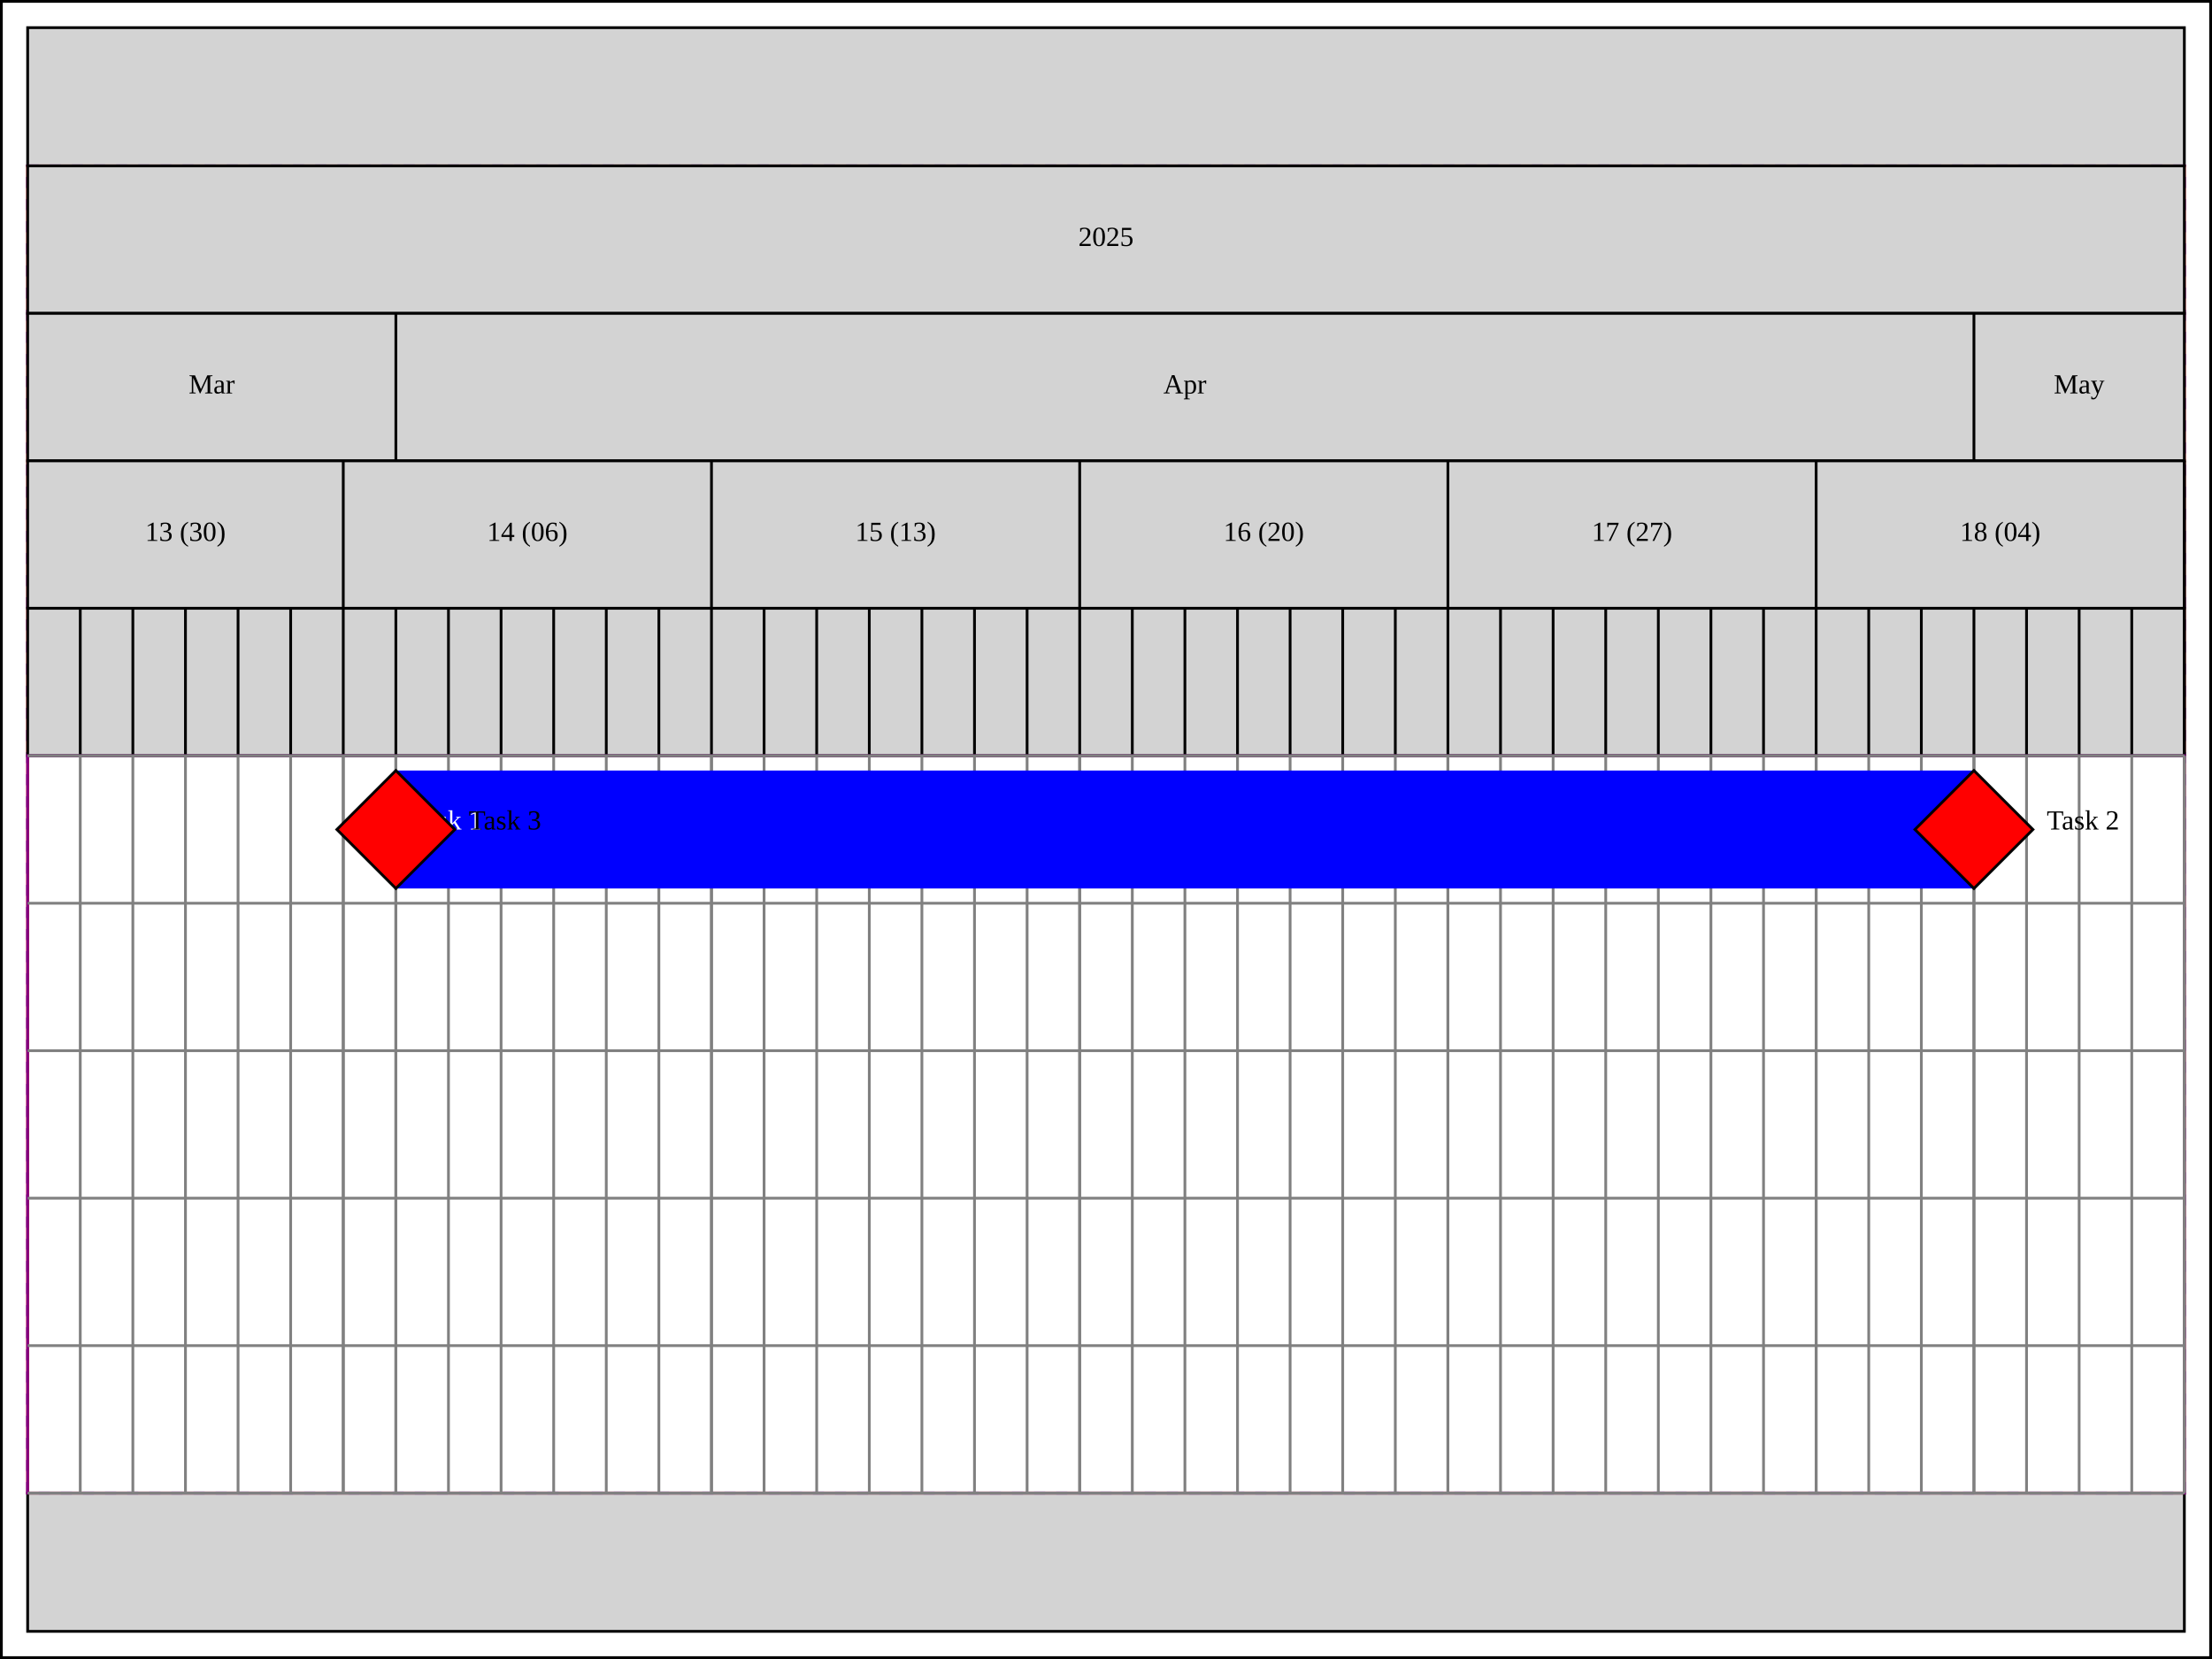
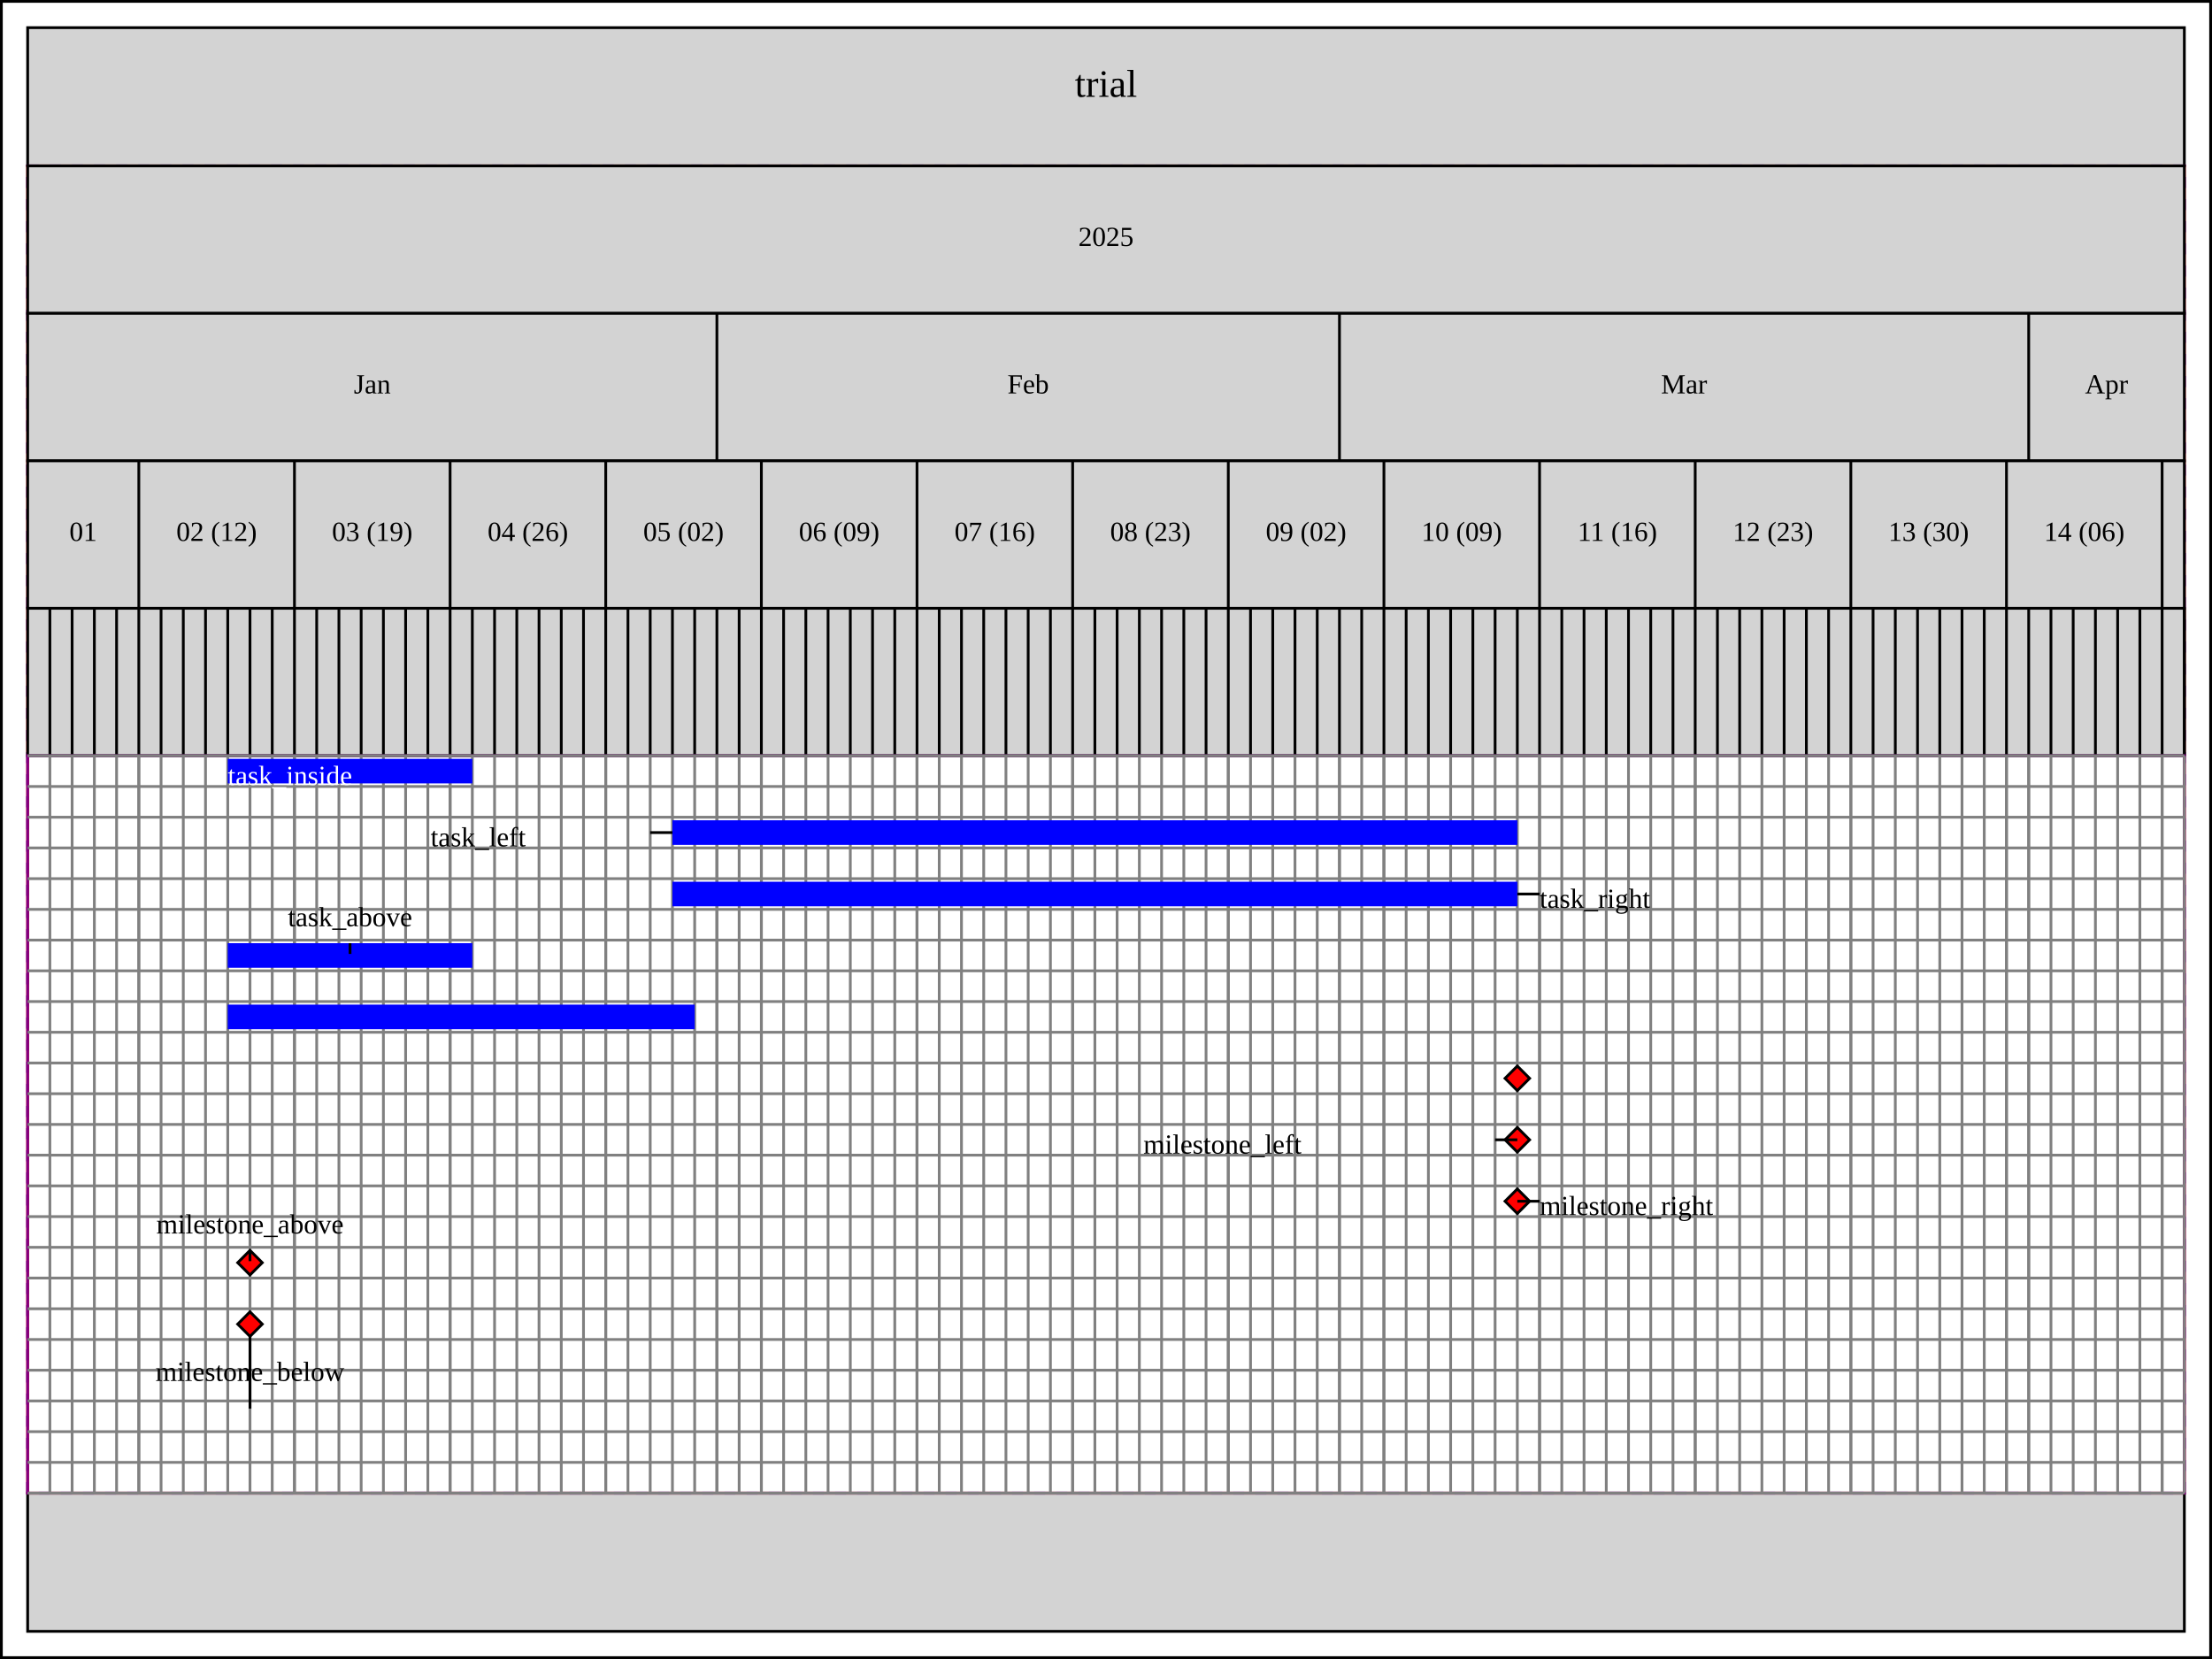
<svg xmlns="http://www.w3.org/2000/svg" baseProfile="full" height="600.0" version="1.1" width="800.0">
  <defs />
  <rect fill="white" height="600.0" stroke="black" stroke-width="2" width="800.0" x="0" y="0" />
  <rect fill="lightgray" height="50.0" stroke="black" stroke-width="1" width="780.0" x="10.0" y="10.0" />
+   <text font-size="14" text-anchor="middle" x="400.0" y="35.0">trial</text>
  <rect fill="lightgray" height="50.0" stroke="black" stroke-width="1" width="780.0" x="10.0" y="540.0" />
  <rect fill="none" height="480.0" stroke="blue" stroke-dasharray="4" stroke-width="1" width="780.0" x="10.0" y="60.0" />
  <rect fill="none" height="480.0" stroke="red" stroke-width="1" width="780.0" x="10.0" y="60.0" />
  <rect fill="lightgrey" height="53.333" stroke="black" stroke-width="1" width="780.0" x="10.0" y="60.0" />
  <text dominant-baseline="middle" font-size="10" text-anchor="middle" x="400.0" y="86.667">2025</text>
  <rect fill="lightgrey" height="53.333" stroke="black" stroke-width="1" width="780.0" x="10.0" y="113.333" />
-   <line stroke="black" stroke-width="1" x1="143.171" x2="143.171" y1="113.333" y2="166.667" />
-   <text dominant-baseline="middle" font-size="10" text-anchor="middle" x="76.585" y="140.0">Mar</text>
-   <line stroke="black" stroke-width="1" x1="713.902" x2="713.902" y1="113.333" y2="166.667" />
-   <text dominant-baseline="middle" font-size="10" text-anchor="middle" x="428.537" y="140.0">Apr</text>
-   <text dominant-baseline="middle" font-size="10" text-anchor="middle" x="751.951" y="140.0">May</text>
+   <line stroke="black" stroke-width="1" x1="259.278" x2="259.278" y1="113.333" y2="166.667" />
+   <text dominant-baseline="middle" font-size="10" text-anchor="middle" x="134.639" y="140.0">Jan</text>
+   <line stroke="black" stroke-width="1" x1="484.433" x2="484.433" y1="113.333" y2="166.667" />
+   <text dominant-baseline="middle" font-size="10" text-anchor="middle" x="371.856" y="140.0">Feb</text>
+   <line stroke="black" stroke-width="1" x1="733.711" x2="733.711" y1="113.333" y2="166.667" />
+   <text dominant-baseline="middle" font-size="10" text-anchor="middle" x="609.072" y="140.0">Mar</text>
+   <text dominant-baseline="middle" font-size="10" text-anchor="middle" x="761.856" y="140.0">Apr</text>
  <rect fill="lightgrey" height="53.333" stroke="black" stroke-width="1" width="780.0" x="10.0" y="166.667" />
-   <line stroke="black" stroke-width="1" x1="124.146" x2="124.146" y1="166.667" y2="220" />
-   <text dominant-baseline="middle" font-size="10" text-anchor="middle" x="67.073" y="193.333">13 (30)</text>
-   <line stroke="black" stroke-width="1" x1="257.317" x2="257.317" y1="166.667" y2="220" />
-   <text dominant-baseline="middle" font-size="10" text-anchor="middle" x="190.732" y="193.333">14 (06)</text>
-   <line stroke="black" stroke-width="1" x1="390.488" x2="390.488" y1="166.667" y2="220" />
-   <text dominant-baseline="middle" font-size="10" text-anchor="middle" x="323.902" y="193.333">15 (13)</text>
-   <line stroke="black" stroke-width="1" x1="523.659" x2="523.659" y1="166.667" y2="220" />
-   <text dominant-baseline="middle" font-size="10" text-anchor="middle" x="457.073" y="193.333">16 (20)</text>
-   <line stroke="black" stroke-width="1" x1="656.829" x2="656.829" y1="166.667" y2="220" />
-   <text dominant-baseline="middle" font-size="10" text-anchor="middle" x="590.244" y="193.333">17 (27)</text>
-   <line stroke="black" stroke-width="1" x1="790.0" x2="790.0" y1="166.667" y2="220" />
-   <text dominant-baseline="middle" font-size="10" text-anchor="middle" x="723.415" y="193.333">18 (04)</text>
+   <line stroke="black" stroke-width="1" x1="50.206" x2="50.206" y1="166.667" y2="220" />
+   <text dominant-baseline="middle" font-size="10" text-anchor="middle" x="30.103" y="193.333">01</text>
+   <line stroke="black" stroke-width="1" x1="106.495" x2="106.495" y1="166.667" y2="220" />
+   <text dominant-baseline="middle" font-size="10" text-anchor="middle" x="78.351" y="193.333">02 (12)</text>
+   <line stroke="black" stroke-width="1" x1="162.784" x2="162.784" y1="166.667" y2="220" />
+   <text dominant-baseline="middle" font-size="10" text-anchor="middle" x="134.639" y="193.333">03 (19)</text>
+   <line stroke="black" stroke-width="1" x1="219.072" x2="219.072" y1="166.667" y2="220" />
+   <text dominant-baseline="middle" font-size="10" text-anchor="middle" x="190.928" y="193.333">04 (26)</text>
+   <line stroke="black" stroke-width="1" x1="275.361" x2="275.361" y1="166.667" y2="220" />
+   <text dominant-baseline="middle" font-size="10" text-anchor="middle" x="247.216" y="193.333">05 (02)</text>
+   <line stroke="black" stroke-width="1" x1="331.649" x2="331.649" y1="166.667" y2="220" />
+   <text dominant-baseline="middle" font-size="10" text-anchor="middle" x="303.505" y="193.333">06 (09)</text>
+   <line stroke="black" stroke-width="1" x1="387.938" x2="387.938" y1="166.667" y2="220" />
+   <text dominant-baseline="middle" font-size="10" text-anchor="middle" x="359.794" y="193.333">07 (16)</text>
+   <line stroke="black" stroke-width="1" x1="444.227" x2="444.227" y1="166.667" y2="220" />
+   <text dominant-baseline="middle" font-size="10" text-anchor="middle" x="416.082" y="193.333">08 (23)</text>
+   <line stroke="black" stroke-width="1" x1="500.515" x2="500.515" y1="166.667" y2="220" />
+   <text dominant-baseline="middle" font-size="10" text-anchor="middle" x="472.371" y="193.333">09 (02)</text>
+   <line stroke="black" stroke-width="1" x1="556.804" x2="556.804" y1="166.667" y2="220" />
+   <text dominant-baseline="middle" font-size="10" text-anchor="middle" x="528.66" y="193.333">10 (09)</text>
+   <line stroke="black" stroke-width="1" x1="613.093" x2="613.093" y1="166.667" y2="220" />
+   <text dominant-baseline="middle" font-size="10" text-anchor="middle" x="584.948" y="193.333">11 (16)</text>
+   <line stroke="black" stroke-width="1" x1="669.381" x2="669.381" y1="166.667" y2="220" />
+   <text dominant-baseline="middle" font-size="10" text-anchor="middle" x="641.237" y="193.333">12 (23)</text>
+   <line stroke="black" stroke-width="1" x1="725.67" x2="725.67" y1="166.667" y2="220" />
+   <text dominant-baseline="middle" font-size="10" text-anchor="middle" x="697.526" y="193.333">13 (30)</text>
+   <line stroke="black" stroke-width="1" x1="781.959" x2="781.959" y1="166.667" y2="220" />
+   <text dominant-baseline="middle" font-size="10" text-anchor="middle" x="753.814" y="193.333">14 (06)</text>
  <rect fill="lightgrey" height="53.333" stroke="black" stroke-width="1" width="780.0" x="10.0" y="220" />
-   <line stroke="black" stroke-width="1" x1="29.024" x2="29.024" y1="220" y2="273.333" />
-   <line stroke="black" stroke-width="1" x1="48.049" x2="48.049" y1="220" y2="273.333" />
-   <line stroke="black" stroke-width="1" x1="67.073" x2="67.073" y1="220" y2="273.333" />
-   <line stroke="black" stroke-width="1" x1="86.098" x2="86.098" y1="220" y2="273.333" />
-   <line stroke="black" stroke-width="1" x1="105.122" x2="105.122" y1="220" y2="273.333" />
-   <line stroke="black" stroke-width="1" x1="124.146" x2="124.146" y1="220" y2="273.333" />
-   <line stroke="black" stroke-width="1" x1="143.171" x2="143.171" y1="220" y2="273.333" />
-   <line stroke="black" stroke-width="1" x1="162.195" x2="162.195" y1="220" y2="273.333" />
-   <line stroke="black" stroke-width="1" x1="181.22" x2="181.22" y1="220" y2="273.333" />
-   <line stroke="black" stroke-width="1" x1="200.244" x2="200.244" y1="220" y2="273.333" />
-   <line stroke="black" stroke-width="1" x1="219.268" x2="219.268" y1="220" y2="273.333" />
-   <line stroke="black" stroke-width="1" x1="238.293" x2="238.293" y1="220" y2="273.333" />
-   <line stroke="black" stroke-width="1" x1="257.317" x2="257.317" y1="220" y2="273.333" />
-   <line stroke="black" stroke-width="1" x1="276.341" x2="276.341" y1="220" y2="273.333" />
-   <line stroke="black" stroke-width="1" x1="295.366" x2="295.366" y1="220" y2="273.333" />
-   <line stroke="black" stroke-width="1" x1="314.39" x2="314.39" y1="220" y2="273.333" />
-   <line stroke="black" stroke-width="1" x1="333.415" x2="333.415" y1="220" y2="273.333" />
-   <line stroke="black" stroke-width="1" x1="352.439" x2="352.439" y1="220" y2="273.333" />
-   <line stroke="black" stroke-width="1" x1="371.463" x2="371.463" y1="220" y2="273.333" />
-   <line stroke="black" stroke-width="1" x1="390.488" x2="390.488" y1="220" y2="273.333" />
-   <line stroke="black" stroke-width="1" x1="409.512" x2="409.512" y1="220" y2="273.333" />
-   <line stroke="black" stroke-width="1" x1="428.537" x2="428.537" y1="220" y2="273.333" />
-   <line stroke="black" stroke-width="1" x1="447.561" x2="447.561" y1="220" y2="273.333" />
-   <line stroke="black" stroke-width="1" x1="466.585" x2="466.585" y1="220" y2="273.333" />
-   <line stroke="black" stroke-width="1" x1="485.61" x2="485.61" y1="220" y2="273.333" />
-   <line stroke="black" stroke-width="1" x1="504.634" x2="504.634" y1="220" y2="273.333" />
-   <line stroke="black" stroke-width="1" x1="523.659" x2="523.659" y1="220" y2="273.333" />
-   <line stroke="black" stroke-width="1" x1="542.683" x2="542.683" y1="220" y2="273.333" />
-   <line stroke="black" stroke-width="1" x1="561.707" x2="561.707" y1="220" y2="273.333" />
-   <line stroke="black" stroke-width="1" x1="580.732" x2="580.732" y1="220" y2="273.333" />
-   <line stroke="black" stroke-width="1" x1="599.756" x2="599.756" y1="220" y2="273.333" />
-   <line stroke="black" stroke-width="1" x1="618.78" x2="618.78" y1="220" y2="273.333" />
-   <line stroke="black" stroke-width="1" x1="637.805" x2="637.805" y1="220" y2="273.333" />
-   <line stroke="black" stroke-width="1" x1="656.829" x2="656.829" y1="220" y2="273.333" />
-   <line stroke="black" stroke-width="1" x1="675.854" x2="675.854" y1="220" y2="273.333" />
-   <line stroke="black" stroke-width="1" x1="694.878" x2="694.878" y1="220" y2="273.333" />
-   <line stroke="black" stroke-width="1" x1="713.902" x2="713.902" y1="220" y2="273.333" />
-   <line stroke="black" stroke-width="1" x1="732.927" x2="732.927" y1="220" y2="273.333" />
-   <line stroke="black" stroke-width="1" x1="751.951" x2="751.951" y1="220" y2="273.333" />
-   <line stroke="black" stroke-width="1" x1="770.976" x2="770.976" y1="220" y2="273.333" />
+   <line stroke="black" stroke-width="1" x1="18.041" x2="18.041" y1="220" y2="273.333" />
+   <line stroke="black" stroke-width="1" x1="26.082" x2="26.082" y1="220" y2="273.333" />
+   <line stroke="black" stroke-width="1" x1="34.124" x2="34.124" y1="220" y2="273.333" />
+   <line stroke="black" stroke-width="1" x1="42.165" x2="42.165" y1="220" y2="273.333" />
+   <line stroke="black" stroke-width="1" x1="50.206" x2="50.206" y1="220" y2="273.333" />
+   <line stroke="black" stroke-width="1" x1="58.247" x2="58.247" y1="220" y2="273.333" />
+   <line stroke="black" stroke-width="1" x1="66.289" x2="66.289" y1="220" y2="273.333" />
+   <line stroke="black" stroke-width="1" x1="74.33" x2="74.33" y1="220" y2="273.333" />
+   <line stroke="black" stroke-width="1" x1="82.371" x2="82.371" y1="220" y2="273.333" />
+   <line stroke="black" stroke-width="1" x1="90.412" x2="90.412" y1="220" y2="273.333" />
+   <line stroke="black" stroke-width="1" x1="98.454" x2="98.454" y1="220" y2="273.333" />
+   <line stroke="black" stroke-width="1" x1="106.495" x2="106.495" y1="220" y2="273.333" />
+   <line stroke="black" stroke-width="1" x1="114.536" x2="114.536" y1="220" y2="273.333" />
+   <line stroke="black" stroke-width="1" x1="122.577" x2="122.577" y1="220" y2="273.333" />
+   <line stroke="black" stroke-width="1" x1="130.619" x2="130.619" y1="220" y2="273.333" />
+   <line stroke="black" stroke-width="1" x1="138.66" x2="138.66" y1="220" y2="273.333" />
+   <line stroke="black" stroke-width="1" x1="146.701" x2="146.701" y1="220" y2="273.333" />
+   <line stroke="black" stroke-width="1" x1="154.742" x2="154.742" y1="220" y2="273.333" />
+   <line stroke="black" stroke-width="1" x1="162.784" x2="162.784" y1="220" y2="273.333" />
+   <line stroke="black" stroke-width="1" x1="170.825" x2="170.825" y1="220" y2="273.333" />
+   <line stroke="black" stroke-width="1" x1="178.866" x2="178.866" y1="220" y2="273.333" />
+   <line stroke="black" stroke-width="1" x1="186.907" x2="186.907" y1="220" y2="273.333" />
+   <line stroke="black" stroke-width="1" x1="194.948" x2="194.948" y1="220" y2="273.333" />
+   <line stroke="black" stroke-width="1" x1="202.99" x2="202.99" y1="220" y2="273.333" />
+   <line stroke="black" stroke-width="1" x1="211.031" x2="211.031" y1="220" y2="273.333" />
+   <line stroke="black" stroke-width="1" x1="219.072" x2="219.072" y1="220" y2="273.333" />
+   <line stroke="black" stroke-width="1" x1="227.113" x2="227.113" y1="220" y2="273.333" />
+   <line stroke="black" stroke-width="1" x1="235.155" x2="235.155" y1="220" y2="273.333" />
+   <line stroke="black" stroke-width="1" x1="243.196" x2="243.196" y1="220" y2="273.333" />
+   <line stroke="black" stroke-width="1" x1="251.237" x2="251.237" y1="220" y2="273.333" />
+   <line stroke="black" stroke-width="1" x1="259.278" x2="259.278" y1="220" y2="273.333" />
+   <line stroke="black" stroke-width="1" x1="267.32" x2="267.32" y1="220" y2="273.333" />
+   <line stroke="black" stroke-width="1" x1="275.361" x2="275.361" y1="220" y2="273.333" />
+   <line stroke="black" stroke-width="1" x1="283.402" x2="283.402" y1="220" y2="273.333" />
+   <line stroke="black" stroke-width="1" x1="291.443" x2="291.443" y1="220" y2="273.333" />
+   <line stroke="black" stroke-width="1" x1="299.485" x2="299.485" y1="220" y2="273.333" />
+   <line stroke="black" stroke-width="1" x1="307.526" x2="307.526" y1="220" y2="273.333" />
+   <line stroke="black" stroke-width="1" x1="315.567" x2="315.567" y1="220" y2="273.333" />
+   <line stroke="black" stroke-width="1" x1="323.608" x2="323.608" y1="220" y2="273.333" />
+   <line stroke="black" stroke-width="1" x1="331.649" x2="331.649" y1="220" y2="273.333" />
+   <line stroke="black" stroke-width="1" x1="339.691" x2="339.691" y1="220" y2="273.333" />
+   <line stroke="black" stroke-width="1" x1="347.732" x2="347.732" y1="220" y2="273.333" />
+   <line stroke="black" stroke-width="1" x1="355.773" x2="355.773" y1="220" y2="273.333" />
+   <line stroke="black" stroke-width="1" x1="363.814" x2="363.814" y1="220" y2="273.333" />
+   <line stroke="black" stroke-width="1" x1="371.856" x2="371.856" y1="220" y2="273.333" />
+   <line stroke="black" stroke-width="1" x1="379.897" x2="379.897" y1="220" y2="273.333" />
+   <line stroke="black" stroke-width="1" x1="387.938" x2="387.938" y1="220" y2="273.333" />
+   <line stroke="black" stroke-width="1" x1="395.979" x2="395.979" y1="220" y2="273.333" />
+   <line stroke="black" stroke-width="1" x1="404.021" x2="404.021" y1="220" y2="273.333" />
+   <line stroke="black" stroke-width="1" x1="412.062" x2="412.062" y1="220" y2="273.333" />
+   <line stroke="black" stroke-width="1" x1="420.103" x2="420.103" y1="220" y2="273.333" />
+   <line stroke="black" stroke-width="1" x1="428.144" x2="428.144" y1="220" y2="273.333" />
+   <line stroke="black" stroke-width="1" x1="436.186" x2="436.186" y1="220" y2="273.333" />
+   <line stroke="black" stroke-width="1" x1="444.227" x2="444.227" y1="220" y2="273.333" />
+   <line stroke="black" stroke-width="1" x1="452.268" x2="452.268" y1="220" y2="273.333" />
+   <line stroke="black" stroke-width="1" x1="460.309" x2="460.309" y1="220" y2="273.333" />
+   <line stroke="black" stroke-width="1" x1="468.351" x2="468.351" y1="220" y2="273.333" />
+   <line stroke="black" stroke-width="1" x1="476.392" x2="476.392" y1="220" y2="273.333" />
+   <line stroke="black" stroke-width="1" x1="484.433" x2="484.433" y1="220" y2="273.333" />
+   <line stroke="black" stroke-width="1" x1="492.474" x2="492.474" y1="220" y2="273.333" />
+   <line stroke="black" stroke-width="1" x1="500.515" x2="500.515" y1="220" y2="273.333" />
+   <line stroke="black" stroke-width="1" x1="508.557" x2="508.557" y1="220" y2="273.333" />
+   <line stroke="black" stroke-width="1" x1="516.598" x2="516.598" y1="220" y2="273.333" />
+   <line stroke="black" stroke-width="1" x1="524.639" x2="524.639" y1="220" y2="273.333" />
+   <line stroke="black" stroke-width="1" x1="532.68" x2="532.68" y1="220" y2="273.333" />
+   <line stroke="black" stroke-width="1" x1="540.722" x2="540.722" y1="220" y2="273.333" />
+   <line stroke="black" stroke-width="1" x1="548.763" x2="548.763" y1="220" y2="273.333" />
+   <line stroke="black" stroke-width="1" x1="556.804" x2="556.804" y1="220" y2="273.333" />
+   <line stroke="black" stroke-width="1" x1="564.845" x2="564.845" y1="220" y2="273.333" />
+   <line stroke="black" stroke-width="1" x1="572.887" x2="572.887" y1="220" y2="273.333" />
+   <line stroke="black" stroke-width="1" x1="580.928" x2="580.928" y1="220" y2="273.333" />
+   <line stroke="black" stroke-width="1" x1="588.969" x2="588.969" y1="220" y2="273.333" />
+   <line stroke="black" stroke-width="1" x1="597.01" x2="597.01" y1="220" y2="273.333" />
+   <line stroke="black" stroke-width="1" x1="605.052" x2="605.052" y1="220" y2="273.333" />
+   <line stroke="black" stroke-width="1" x1="613.093" x2="613.093" y1="220" y2="273.333" />
+   <line stroke="black" stroke-width="1" x1="621.134" x2="621.134" y1="220" y2="273.333" />
+   <line stroke="black" stroke-width="1" x1="629.175" x2="629.175" y1="220" y2="273.333" />
+   <line stroke="black" stroke-width="1" x1="637.216" x2="637.216" y1="220" y2="273.333" />
+   <line stroke="black" stroke-width="1" x1="645.258" x2="645.258" y1="220" y2="273.333" />
+   <line stroke="black" stroke-width="1" x1="653.299" x2="653.299" y1="220" y2="273.333" />
+   <line stroke="black" stroke-width="1" x1="661.34" x2="661.34" y1="220" y2="273.333" />
+   <line stroke="black" stroke-width="1" x1="669.381" x2="669.381" y1="220" y2="273.333" />
+   <line stroke="black" stroke-width="1" x1="677.423" x2="677.423" y1="220" y2="273.333" />
+   <line stroke="black" stroke-width="1" x1="685.464" x2="685.464" y1="220" y2="273.333" />
+   <line stroke="black" stroke-width="1" x1="693.505" x2="693.505" y1="220" y2="273.333" />
+   <line stroke="black" stroke-width="1" x1="701.546" x2="701.546" y1="220" y2="273.333" />
+   <line stroke="black" stroke-width="1" x1="709.588" x2="709.588" y1="220" y2="273.333" />
+   <line stroke="black" stroke-width="1" x1="717.629" x2="717.629" y1="220" y2="273.333" />
+   <line stroke="black" stroke-width="1" x1="725.67" x2="725.67" y1="220" y2="273.333" />
+   <line stroke="black" stroke-width="1" x1="733.711" x2="733.711" y1="220" y2="273.333" />
+   <line stroke="black" stroke-width="1" x1="741.753" x2="741.753" y1="220" y2="273.333" />
+   <line stroke="black" stroke-width="1" x1="749.794" x2="749.794" y1="220" y2="273.333" />
+   <line stroke="black" stroke-width="1" x1="757.835" x2="757.835" y1="220" y2="273.333" />
+   <line stroke="black" stroke-width="1" x1="765.876" x2="765.876" y1="220" y2="273.333" />
+   <line stroke="black" stroke-width="1" x1="773.918" x2="773.918" y1="220" y2="273.333" />
+   <line stroke="black" stroke-width="1" x1="781.959" x2="781.959" y1="220" y2="273.333" />
  <line stroke="black" stroke-width="1" x1="790.0" x2="790.0" y1="220" y2="273.333" />
  <rect fill="none" height="266.667" stroke="purple" stroke-width="1" width="780.0" x="10.0" y="273.333" />
  <line stroke="gray" stroke-width="1" x1="10.0" x2="790.0" y1="273.333" y2="273.333" />
-   <line stroke="gray" stroke-width="1" x1="10.0" x2="790.0" y1="326.667" y2="326.667" />
-   <line stroke="gray" stroke-width="1" x1="10.0" x2="790.0" y1="380" y2="380" />
-   <line stroke="gray" stroke-width="1" x1="10.0" x2="790.0" y1="433.333" y2="433.333" />
-   <line stroke="gray" stroke-width="1" x1="10.0" x2="790.0" y1="486.667" y2="486.667" />
+   <line stroke="gray" stroke-width="1" x1="10.0" x2="790.0" y1="284.444" y2="284.444" />
+   <line stroke="gray" stroke-width="1" x1="10.0" x2="790.0" y1="295.556" y2="295.556" />
+   <line stroke="gray" stroke-width="1" x1="10.0" x2="790.0" y1="306.667" y2="306.667" />
+   <line stroke="gray" stroke-width="1" x1="10.0" x2="790.0" y1="317.778" y2="317.778" />
+   <line stroke="gray" stroke-width="1" x1="10.0" x2="790.0" y1="328.889" y2="328.889" />
+   <line stroke="gray" stroke-width="1" x1="10.0" x2="790.0" y1="340" y2="340" />
+   <line stroke="gray" stroke-width="1" x1="10.0" x2="790.0" y1="351.111" y2="351.111" />
+   <line stroke="gray" stroke-width="1" x1="10.0" x2="790.0" y1="362.222" y2="362.222" />
+   <line stroke="gray" stroke-width="1" x1="10.0" x2="790.0" y1="373.333" y2="373.333" />
+   <line stroke="gray" stroke-width="1" x1="10.0" x2="790.0" y1="384.444" y2="384.444" />
+   <line stroke="gray" stroke-width="1" x1="10.0" x2="790.0" y1="395.556" y2="395.556" />
+   <line stroke="gray" stroke-width="1" x1="10.0" x2="790.0" y1="406.667" y2="406.667" />
+   <line stroke="gray" stroke-width="1" x1="10.0" x2="790.0" y1="417.778" y2="417.778" />
+   <line stroke="gray" stroke-width="1" x1="10.0" x2="790.0" y1="428.889" y2="428.889" />
+   <line stroke="gray" stroke-width="1" x1="10.0" x2="790.0" y1="440" y2="440" />
+   <line stroke="gray" stroke-width="1" x1="10.0" x2="790.0" y1="451.111" y2="451.111" />
+   <line stroke="gray" stroke-width="1" x1="10.0" x2="790.0" y1="462.222" y2="462.222" />
+   <line stroke="gray" stroke-width="1" x1="10.0" x2="790.0" y1="473.333" y2="473.333" />
+   <line stroke="gray" stroke-width="1" x1="10.0" x2="790.0" y1="484.444" y2="484.444" />
+   <line stroke="gray" stroke-width="1" x1="10.0" x2="790.0" y1="495.556" y2="495.556" />
+   <line stroke="gray" stroke-width="1" x1="10.0" x2="790.0" y1="506.667" y2="506.667" />
+   <line stroke="gray" stroke-width="1" x1="10.0" x2="790.0" y1="517.778" y2="517.778" />
+   <line stroke="gray" stroke-width="1" x1="10.0" x2="790.0" y1="528.889" y2="528.889" />
  <line stroke="gray" stroke-width="1" x1="10.0" x2="790.0" y1="540.0" y2="540.0" />
-   <line stroke="gray" stroke-width="1" x1="143.171" x2="143.171" y1="273.333" y2="540.0" />
-   <line stroke="gray" stroke-width="1" x1="713.902" x2="713.902" y1="273.333" y2="540.0" />
-   <line stroke="gray" stroke-width="1" x1="124.146" x2="124.146" y1="273.333" y2="540.0" />
-   <line stroke="gray" stroke-width="1" x1="257.317" x2="257.317" y1="273.333" y2="540.0" />
-   <line stroke="gray" stroke-width="1" x1="390.488" x2="390.488" y1="273.333" y2="540.0" />
-   <line stroke="gray" stroke-width="1" x1="523.659" x2="523.659" y1="273.333" y2="540.0" />
-   <line stroke="gray" stroke-width="1" x1="656.829" x2="656.829" y1="273.333" y2="540.0" />
+   <line stroke="gray" stroke-width="1" x1="259.278" x2="259.278" y1="273.333" y2="540.0" />
+   <line stroke="gray" stroke-width="1" x1="484.433" x2="484.433" y1="273.333" y2="540.0" />
+   <line stroke="gray" stroke-width="1" x1="733.711" x2="733.711" y1="273.333" y2="540.0" />
+   <line stroke="gray" stroke-width="1" x1="50.206" x2="50.206" y1="273.333" y2="540.0" />
+   <line stroke="gray" stroke-width="1" x1="106.495" x2="106.495" y1="273.333" y2="540.0" />
+   <line stroke="gray" stroke-width="1" x1="162.784" x2="162.784" y1="273.333" y2="540.0" />
+   <line stroke="gray" stroke-width="1" x1="219.072" x2="219.072" y1="273.333" y2="540.0" />
+   <line stroke="gray" stroke-width="1" x1="275.361" x2="275.361" y1="273.333" y2="540.0" />
+   <line stroke="gray" stroke-width="1" x1="331.649" x2="331.649" y1="273.333" y2="540.0" />
+   <line stroke="gray" stroke-width="1" x1="387.938" x2="387.938" y1="273.333" y2="540.0" />
+   <line stroke="gray" stroke-width="1" x1="444.227" x2="444.227" y1="273.333" y2="540.0" />
+   <line stroke="gray" stroke-width="1" x1="500.515" x2="500.515" y1="273.333" y2="540.0" />
+   <line stroke="gray" stroke-width="1" x1="556.804" x2="556.804" y1="273.333" y2="540.0" />
+   <line stroke="gray" stroke-width="1" x1="613.093" x2="613.093" y1="273.333" y2="540.0" />
+   <line stroke="gray" stroke-width="1" x1="669.381" x2="669.381" y1="273.333" y2="540.0" />
+   <line stroke="gray" stroke-width="1" x1="725.67" x2="725.67" y1="273.333" y2="540.0" />
+   <line stroke="gray" stroke-width="1" x1="781.959" x2="781.959" y1="273.333" y2="540.0" />
+   <line stroke="gray" stroke-width="1" x1="18.041" x2="18.041" y1="273.333" y2="540.0" />
+   <line stroke="gray" stroke-width="1" x1="26.082" x2="26.082" y1="273.333" y2="540.0" />
+   <line stroke="gray" stroke-width="1" x1="34.124" x2="34.124" y1="273.333" y2="540.0" />
+   <line stroke="gray" stroke-width="1" x1="42.165" x2="42.165" y1="273.333" y2="540.0" />
+   <line stroke="gray" stroke-width="1" x1="50.206" x2="50.206" y1="273.333" y2="540.0" />
+   <line stroke="gray" stroke-width="1" x1="58.247" x2="58.247" y1="273.333" y2="540.0" />
+   <line stroke="gray" stroke-width="1" x1="66.289" x2="66.289" y1="273.333" y2="540.0" />
+   <line stroke="gray" stroke-width="1" x1="74.33" x2="74.33" y1="273.333" y2="540.0" />
+   <line stroke="gray" stroke-width="1" x1="82.371" x2="82.371" y1="273.333" y2="540.0" />
+   <line stroke="gray" stroke-width="1" x1="90.412" x2="90.412" y1="273.333" y2="540.0" />
+   <line stroke="gray" stroke-width="1" x1="98.454" x2="98.454" y1="273.333" y2="540.0" />
+   <line stroke="gray" stroke-width="1" x1="106.495" x2="106.495" y1="273.333" y2="540.0" />
+   <line stroke="gray" stroke-width="1" x1="114.536" x2="114.536" y1="273.333" y2="540.0" />
+   <line stroke="gray" stroke-width="1" x1="122.577" x2="122.577" y1="273.333" y2="540.0" />
+   <line stroke="gray" stroke-width="1" x1="130.619" x2="130.619" y1="273.333" y2="540.0" />
+   <line stroke="gray" stroke-width="1" x1="138.66" x2="138.66" y1="273.333" y2="540.0" />
+   <line stroke="gray" stroke-width="1" x1="146.701" x2="146.701" y1="273.333" y2="540.0" />
+   <line stroke="gray" stroke-width="1" x1="154.742" x2="154.742" y1="273.333" y2="540.0" />
+   <line stroke="gray" stroke-width="1" x1="162.784" x2="162.784" y1="273.333" y2="540.0" />
+   <line stroke="gray" stroke-width="1" x1="170.825" x2="170.825" y1="273.333" y2="540.0" />
+   <line stroke="gray" stroke-width="1" x1="178.866" x2="178.866" y1="273.333" y2="540.0" />
+   <line stroke="gray" stroke-width="1" x1="186.907" x2="186.907" y1="273.333" y2="540.0" />
+   <line stroke="gray" stroke-width="1" x1="194.948" x2="194.948" y1="273.333" y2="540.0" />
+   <line stroke="gray" stroke-width="1" x1="202.99" x2="202.99" y1="273.333" y2="540.0" />
+   <line stroke="gray" stroke-width="1" x1="211.031" x2="211.031" y1="273.333" y2="540.0" />
+   <line stroke="gray" stroke-width="1" x1="219.072" x2="219.072" y1="273.333" y2="540.0" />
+   <line stroke="gray" stroke-width="1" x1="227.113" x2="227.113" y1="273.333" y2="540.0" />
+   <line stroke="gray" stroke-width="1" x1="235.155" x2="235.155" y1="273.333" y2="540.0" />
+   <line stroke="gray" stroke-width="1" x1="243.196" x2="243.196" y1="273.333" y2="540.0" />
+   <line stroke="gray" stroke-width="1" x1="251.237" x2="251.237" y1="273.333" y2="540.0" />
+   <line stroke="gray" stroke-width="1" x1="259.278" x2="259.278" y1="273.333" y2="540.0" />
+   <line stroke="gray" stroke-width="1" x1="267.32" x2="267.32" y1="273.333" y2="540.0" />
+   <line stroke="gray" stroke-width="1" x1="275.361" x2="275.361" y1="273.333" y2="540.0" />
+   <line stroke="gray" stroke-width="1" x1="283.402" x2="283.402" y1="273.333" y2="540.0" />
+   <line stroke="gray" stroke-width="1" x1="291.443" x2="291.443" y1="273.333" y2="540.0" />
+   <line stroke="gray" stroke-width="1" x1="299.485" x2="299.485" y1="273.333" y2="540.0" />
+   <line stroke="gray" stroke-width="1" x1="307.526" x2="307.526" y1="273.333" y2="540.0" />
+   <line stroke="gray" stroke-width="1" x1="315.567" x2="315.567" y1="273.333" y2="540.0" />
+   <line stroke="gray" stroke-width="1" x1="323.608" x2="323.608" y1="273.333" y2="540.0" />
+   <line stroke="gray" stroke-width="1" x1="331.649" x2="331.649" y1="273.333" y2="540.0" />
+   <line stroke="gray" stroke-width="1" x1="339.691" x2="339.691" y1="273.333" y2="540.0" />
+   <line stroke="gray" stroke-width="1" x1="347.732" x2="347.732" y1="273.333" y2="540.0" />
+   <line stroke="gray" stroke-width="1" x1="355.773" x2="355.773" y1="273.333" y2="540.0" />
+   <line stroke="gray" stroke-width="1" x1="363.814" x2="363.814" y1="273.333" y2="540.0" />
+   <line stroke="gray" stroke-width="1" x1="371.856" x2="371.856" y1="273.333" y2="540.0" />
+   <line stroke="gray" stroke-width="1" x1="379.897" x2="379.897" y1="273.333" y2="540.0" />
+   <line stroke="gray" stroke-width="1" x1="387.938" x2="387.938" y1="273.333" y2="540.0" />
+   <line stroke="gray" stroke-width="1" x1="395.979" x2="395.979" y1="273.333" y2="540.0" />
+   <line stroke="gray" stroke-width="1" x1="404.021" x2="404.021" y1="273.333" y2="540.0" />
+   <line stroke="gray" stroke-width="1" x1="412.062" x2="412.062" y1="273.333" y2="540.0" />
+   <line stroke="gray" stroke-width="1" x1="420.103" x2="420.103" y1="273.333" y2="540.0" />
+   <line stroke="gray" stroke-width="1" x1="428.144" x2="428.144" y1="273.333" y2="540.0" />
+   <line stroke="gray" stroke-width="1" x1="436.186" x2="436.186" y1="273.333" y2="540.0" />
+   <line stroke="gray" stroke-width="1" x1="444.227" x2="444.227" y1="273.333" y2="540.0" />
+   <line stroke="gray" stroke-width="1" x1="452.268" x2="452.268" y1="273.333" y2="540.0" />
+   <line stroke="gray" stroke-width="1" x1="460.309" x2="460.309" y1="273.333" y2="540.0" />
+   <line stroke="gray" stroke-width="1" x1="468.351" x2="468.351" y1="273.333" y2="540.0" />
+   <line stroke="gray" stroke-width="1" x1="476.392" x2="476.392" y1="273.333" y2="540.0" />
+   <line stroke="gray" stroke-width="1" x1="484.433" x2="484.433" y1="273.333" y2="540.0" />
+   <line stroke="gray" stroke-width="1" x1="492.474" x2="492.474" y1="273.333" y2="540.0" />
+   <line stroke="gray" stroke-width="1" x1="500.515" x2="500.515" y1="273.333" y2="540.0" />
+   <line stroke="gray" stroke-width="1" x1="508.557" x2="508.557" y1="273.333" y2="540.0" />
+   <line stroke="gray" stroke-width="1" x1="516.598" x2="516.598" y1="273.333" y2="540.0" />
+   <line stroke="gray" stroke-width="1" x1="524.639" x2="524.639" y1="273.333" y2="540.0" />
+   <line stroke="gray" stroke-width="1" x1="532.68" x2="532.68" y1="273.333" y2="540.0" />
+   <line stroke="gray" stroke-width="1" x1="540.722" x2="540.722" y1="273.333" y2="540.0" />
+   <line stroke="gray" stroke-width="1" x1="548.763" x2="548.763" y1="273.333" y2="540.0" />
+   <line stroke="gray" stroke-width="1" x1="556.804" x2="556.804" y1="273.333" y2="540.0" />
+   <line stroke="gray" stroke-width="1" x1="564.845" x2="564.845" y1="273.333" y2="540.0" />
+   <line stroke="gray" stroke-width="1" x1="572.887" x2="572.887" y1="273.333" y2="540.0" />
+   <line stroke="gray" stroke-width="1" x1="580.928" x2="580.928" y1="273.333" y2="540.0" />
+   <line stroke="gray" stroke-width="1" x1="588.969" x2="588.969" y1="273.333" y2="540.0" />
+   <line stroke="gray" stroke-width="1" x1="597.01" x2="597.01" y1="273.333" y2="540.0" />
+   <line stroke="gray" stroke-width="1" x1="605.052" x2="605.052" y1="273.333" y2="540.0" />
+   <line stroke="gray" stroke-width="1" x1="613.093" x2="613.093" y1="273.333" y2="540.0" />
+   <line stroke="gray" stroke-width="1" x1="621.134" x2="621.134" y1="273.333" y2="540.0" />
+   <line stroke="gray" stroke-width="1" x1="629.175" x2="629.175" y1="273.333" y2="540.0" />
+   <line stroke="gray" stroke-width="1" x1="637.216" x2="637.216" y1="273.333" y2="540.0" />
+   <line stroke="gray" stroke-width="1" x1="645.258" x2="645.258" y1="273.333" y2="540.0" />
+   <line stroke="gray" stroke-width="1" x1="653.299" x2="653.299" y1="273.333" y2="540.0" />
+   <line stroke="gray" stroke-width="1" x1="661.34" x2="661.34" y1="273.333" y2="540.0" />
+   <line stroke="gray" stroke-width="1" x1="669.381" x2="669.381" y1="273.333" y2="540.0" />
+   <line stroke="gray" stroke-width="1" x1="677.423" x2="677.423" y1="273.333" y2="540.0" />
+   <line stroke="gray" stroke-width="1" x1="685.464" x2="685.464" y1="273.333" y2="540.0" />
+   <line stroke="gray" stroke-width="1" x1="693.505" x2="693.505" y1="273.333" y2="540.0" />
+   <line stroke="gray" stroke-width="1" x1="701.546" x2="701.546" y1="273.333" y2="540.0" />
+   <line stroke="gray" stroke-width="1" x1="709.588" x2="709.588" y1="273.333" y2="540.0" />
+   <line stroke="gray" stroke-width="1" x1="717.629" x2="717.629" y1="273.333" y2="540.0" />
+   <line stroke="gray" stroke-width="1" x1="725.67" x2="725.67" y1="273.333" y2="540.0" />
+   <line stroke="gray" stroke-width="1" x1="733.711" x2="733.711" y1="273.333" y2="540.0" />
+   <line stroke="gray" stroke-width="1" x1="741.753" x2="741.753" y1="273.333" y2="540.0" />
+   <line stroke="gray" stroke-width="1" x1="749.794" x2="749.794" y1="273.333" y2="540.0" />
+   <line stroke="gray" stroke-width="1" x1="757.835" x2="757.835" y1="273.333" y2="540.0" />
+   <line stroke="gray" stroke-width="1" x1="765.876" x2="765.876" y1="273.333" y2="540.0" />
+   <line stroke="gray" stroke-width="1" x1="773.918" x2="773.918" y1="273.333" y2="540.0" />
+   <line stroke="gray" stroke-width="1" x1="781.959" x2="781.959" y1="273.333" y2="540.0" />
  <line stroke="gray" stroke-width="1" x1="790.0" x2="790.0" y1="273.333" y2="540.0" />
-   <line stroke="gray" stroke-width="1" x1="29.024" x2="29.024" y1="273.333" y2="540.0" />
-   <line stroke="gray" stroke-width="1" x1="48.049" x2="48.049" y1="273.333" y2="540.0" />
-   <line stroke="gray" stroke-width="1" x1="67.073" x2="67.073" y1="273.333" y2="540.0" />
-   <line stroke="gray" stroke-width="1" x1="86.098" x2="86.098" y1="273.333" y2="540.0" />
-   <line stroke="gray" stroke-width="1" x1="105.122" x2="105.122" y1="273.333" y2="540.0" />
-   <line stroke="gray" stroke-width="1" x1="124.146" x2="124.146" y1="273.333" y2="540.0" />
-   <line stroke="gray" stroke-width="1" x1="143.171" x2="143.171" y1="273.333" y2="540.0" />
-   <line stroke="gray" stroke-width="1" x1="162.195" x2="162.195" y1="273.333" y2="540.0" />
-   <line stroke="gray" stroke-width="1" x1="181.22" x2="181.22" y1="273.333" y2="540.0" />
-   <line stroke="gray" stroke-width="1" x1="200.244" x2="200.244" y1="273.333" y2="540.0" />
-   <line stroke="gray" stroke-width="1" x1="219.268" x2="219.268" y1="273.333" y2="540.0" />
-   <line stroke="gray" stroke-width="1" x1="238.293" x2="238.293" y1="273.333" y2="540.0" />
-   <line stroke="gray" stroke-width="1" x1="257.317" x2="257.317" y1="273.333" y2="540.0" />
-   <line stroke="gray" stroke-width="1" x1="276.341" x2="276.341" y1="273.333" y2="540.0" />
-   <line stroke="gray" stroke-width="1" x1="295.366" x2="295.366" y1="273.333" y2="540.0" />
-   <line stroke="gray" stroke-width="1" x1="314.39" x2="314.39" y1="273.333" y2="540.0" />
-   <line stroke="gray" stroke-width="1" x1="333.415" x2="333.415" y1="273.333" y2="540.0" />
-   <line stroke="gray" stroke-width="1" x1="352.439" x2="352.439" y1="273.333" y2="540.0" />
-   <line stroke="gray" stroke-width="1" x1="371.463" x2="371.463" y1="273.333" y2="540.0" />
-   <line stroke="gray" stroke-width="1" x1="390.488" x2="390.488" y1="273.333" y2="540.0" />
-   <line stroke="gray" stroke-width="1" x1="409.512" x2="409.512" y1="273.333" y2="540.0" />
-   <line stroke="gray" stroke-width="1" x1="428.537" x2="428.537" y1="273.333" y2="540.0" />
-   <line stroke="gray" stroke-width="1" x1="447.561" x2="447.561" y1="273.333" y2="540.0" />
-   <line stroke="gray" stroke-width="1" x1="466.585" x2="466.585" y1="273.333" y2="540.0" />
-   <line stroke="gray" stroke-width="1" x1="485.61" x2="485.61" y1="273.333" y2="540.0" />
-   <line stroke="gray" stroke-width="1" x1="504.634" x2="504.634" y1="273.333" y2="540.0" />
-   <line stroke="gray" stroke-width="1" x1="523.659" x2="523.659" y1="273.333" y2="540.0" />
-   <line stroke="gray" stroke-width="1" x1="542.683" x2="542.683" y1="273.333" y2="540.0" />
-   <line stroke="gray" stroke-width="1" x1="561.707" x2="561.707" y1="273.333" y2="540.0" />
-   <line stroke="gray" stroke-width="1" x1="580.732" x2="580.732" y1="273.333" y2="540.0" />
-   <line stroke="gray" stroke-width="1" x1="599.756" x2="599.756" y1="273.333" y2="540.0" />
-   <line stroke="gray" stroke-width="1" x1="618.78" x2="618.78" y1="273.333" y2="540.0" />
-   <line stroke="gray" stroke-width="1" x1="637.805" x2="637.805" y1="273.333" y2="540.0" />
-   <line stroke="gray" stroke-width="1" x1="656.829" x2="656.829" y1="273.333" y2="540.0" />
-   <line stroke="gray" stroke-width="1" x1="675.854" x2="675.854" y1="273.333" y2="540.0" />
-   <line stroke="gray" stroke-width="1" x1="694.878" x2="694.878" y1="273.333" y2="540.0" />
-   <line stroke="gray" stroke-width="1" x1="713.902" x2="713.902" y1="273.333" y2="540.0" />
-   <line stroke="gray" stroke-width="1" x1="732.927" x2="732.927" y1="273.333" y2="540.0" />
-   <line stroke="gray" stroke-width="1" x1="751.951" x2="751.951" y1="273.333" y2="540.0" />
-   <line stroke="gray" stroke-width="1" x1="770.976" x2="770.976" y1="273.333" y2="540.0" />
-   <line stroke="gray" stroke-width="1" x1="790.0" x2="790.0" y1="273.333" y2="540.0" />
-   <rect fill="blue" height="42.667" width="570.732" x="143.171" y="278.667" />
-   <text fill="white" font-size="10" x="148.171" y="300.0">Task 1</text>
-   <polygon fill="red" points="713.902,278.667 735.236,300 713.902,321.333 692.569,300" stroke="black" stroke-width="1" />
-   <text fill="black" font-size="10" x="740.236" y="300">Task 2</text>
-   <polygon fill="red" points="143.171,278.667 164.504,300 143.171,321.333 121.837,300" stroke="black" stroke-width="1" />
-   <text fill="black" font-size="10" x="169.504" y="300">Task 3</text>
+   <rect fill="blue" height="8.889" width="88.454" x="82.371" y="274.444" />
+   <text fill="white" font-size="10" text-anchor="start" x="82.371" y="283.889">task_inside</text>
+   <rect fill="blue" height="8.889" width="305.567" x="243.196" y="296.667" />
+   <text fill="black" font-size="10" text-anchor="end" x="190.155" y="306.111">task_left</text>
+   <line stroke="black" stroke-width="1" x1="235.155" x2="243.196" y1="301.111" y2="301.111" />
+   <rect fill="blue" height="8.889" width="305.567" x="243.196" y="318.889" />
+   <text fill="black" font-size="10" text-anchor="start" x="556.804" y="328.333">task_right</text>
+   <line stroke="black" stroke-width="1" x1="556.804" x2="548.763" y1="323.333" y2="323.333" />
+   <rect fill="blue" height="8.889" width="88.454" x="82.371" y="341.111" />
+   <text fill="black" font-size="10" text-anchor="middle" x="126.598" y="335">task_above</text>
+   <line stroke="black" stroke-width="1" x1="126.598" x2="126.598" y1="345" y2="341.111" />
+   <rect fill="blue" height="8.889" width="168.866" x="82.371" y="363.333" />
+   <polygon fill="red" points="548.763,385.556 553.207,390 548.763,394.444 544.318,390" stroke="black" stroke-width="1" />
+   <polygon fill="red" points="548.763,407.778 553.207,412.222 548.763,416.667 544.318,412.222" stroke="black" stroke-width="1" />
+   <text fill="black" font-size="10" text-anchor="end" x="470.722" y="417.222">milestone_left</text>
+   <line stroke="black" stroke-width="1" x1="540.722" x2="548.763" y1="412.222" y2="412.222" />
+   <polygon fill="red" points="548.763,430.0 553.207,434.444 548.763,438.889 544.318,434.444" stroke="black" stroke-width="1" />
+   <text fill="black" font-size="10" text-anchor="start" x="556.804" y="439.444">milestone_right</text>
+   <line stroke="black" stroke-width="1" x1="556.804" x2="548.763" y1="434.444" y2="434.444" />
+   <polygon fill="red" points="90.412,452.222 94.857,456.667 90.412,461.111 85.968,456.667" stroke="black" stroke-width="1" />
+   <text fill="black" font-size="10" text-anchor="middle" x="90.412" y="446.111">milestone_above</text>
+   <line stroke="black" stroke-width="1" x1="90.412" x2="90.412" y1="456.111" y2="452.222" />
+   <polygon fill="red" points="90.412,474.444 94.857,478.889 90.412,483.333 85.968,478.889" stroke="black" stroke-width="1" />
+   <text fill="black" font-size="10" text-anchor="middle" x="90.412" y="499.444">milestone_below</text>
+   <line stroke="black" stroke-width="1" x1="90.412" x2="90.412" y1="509.444" y2="483.333" />
</svg>
